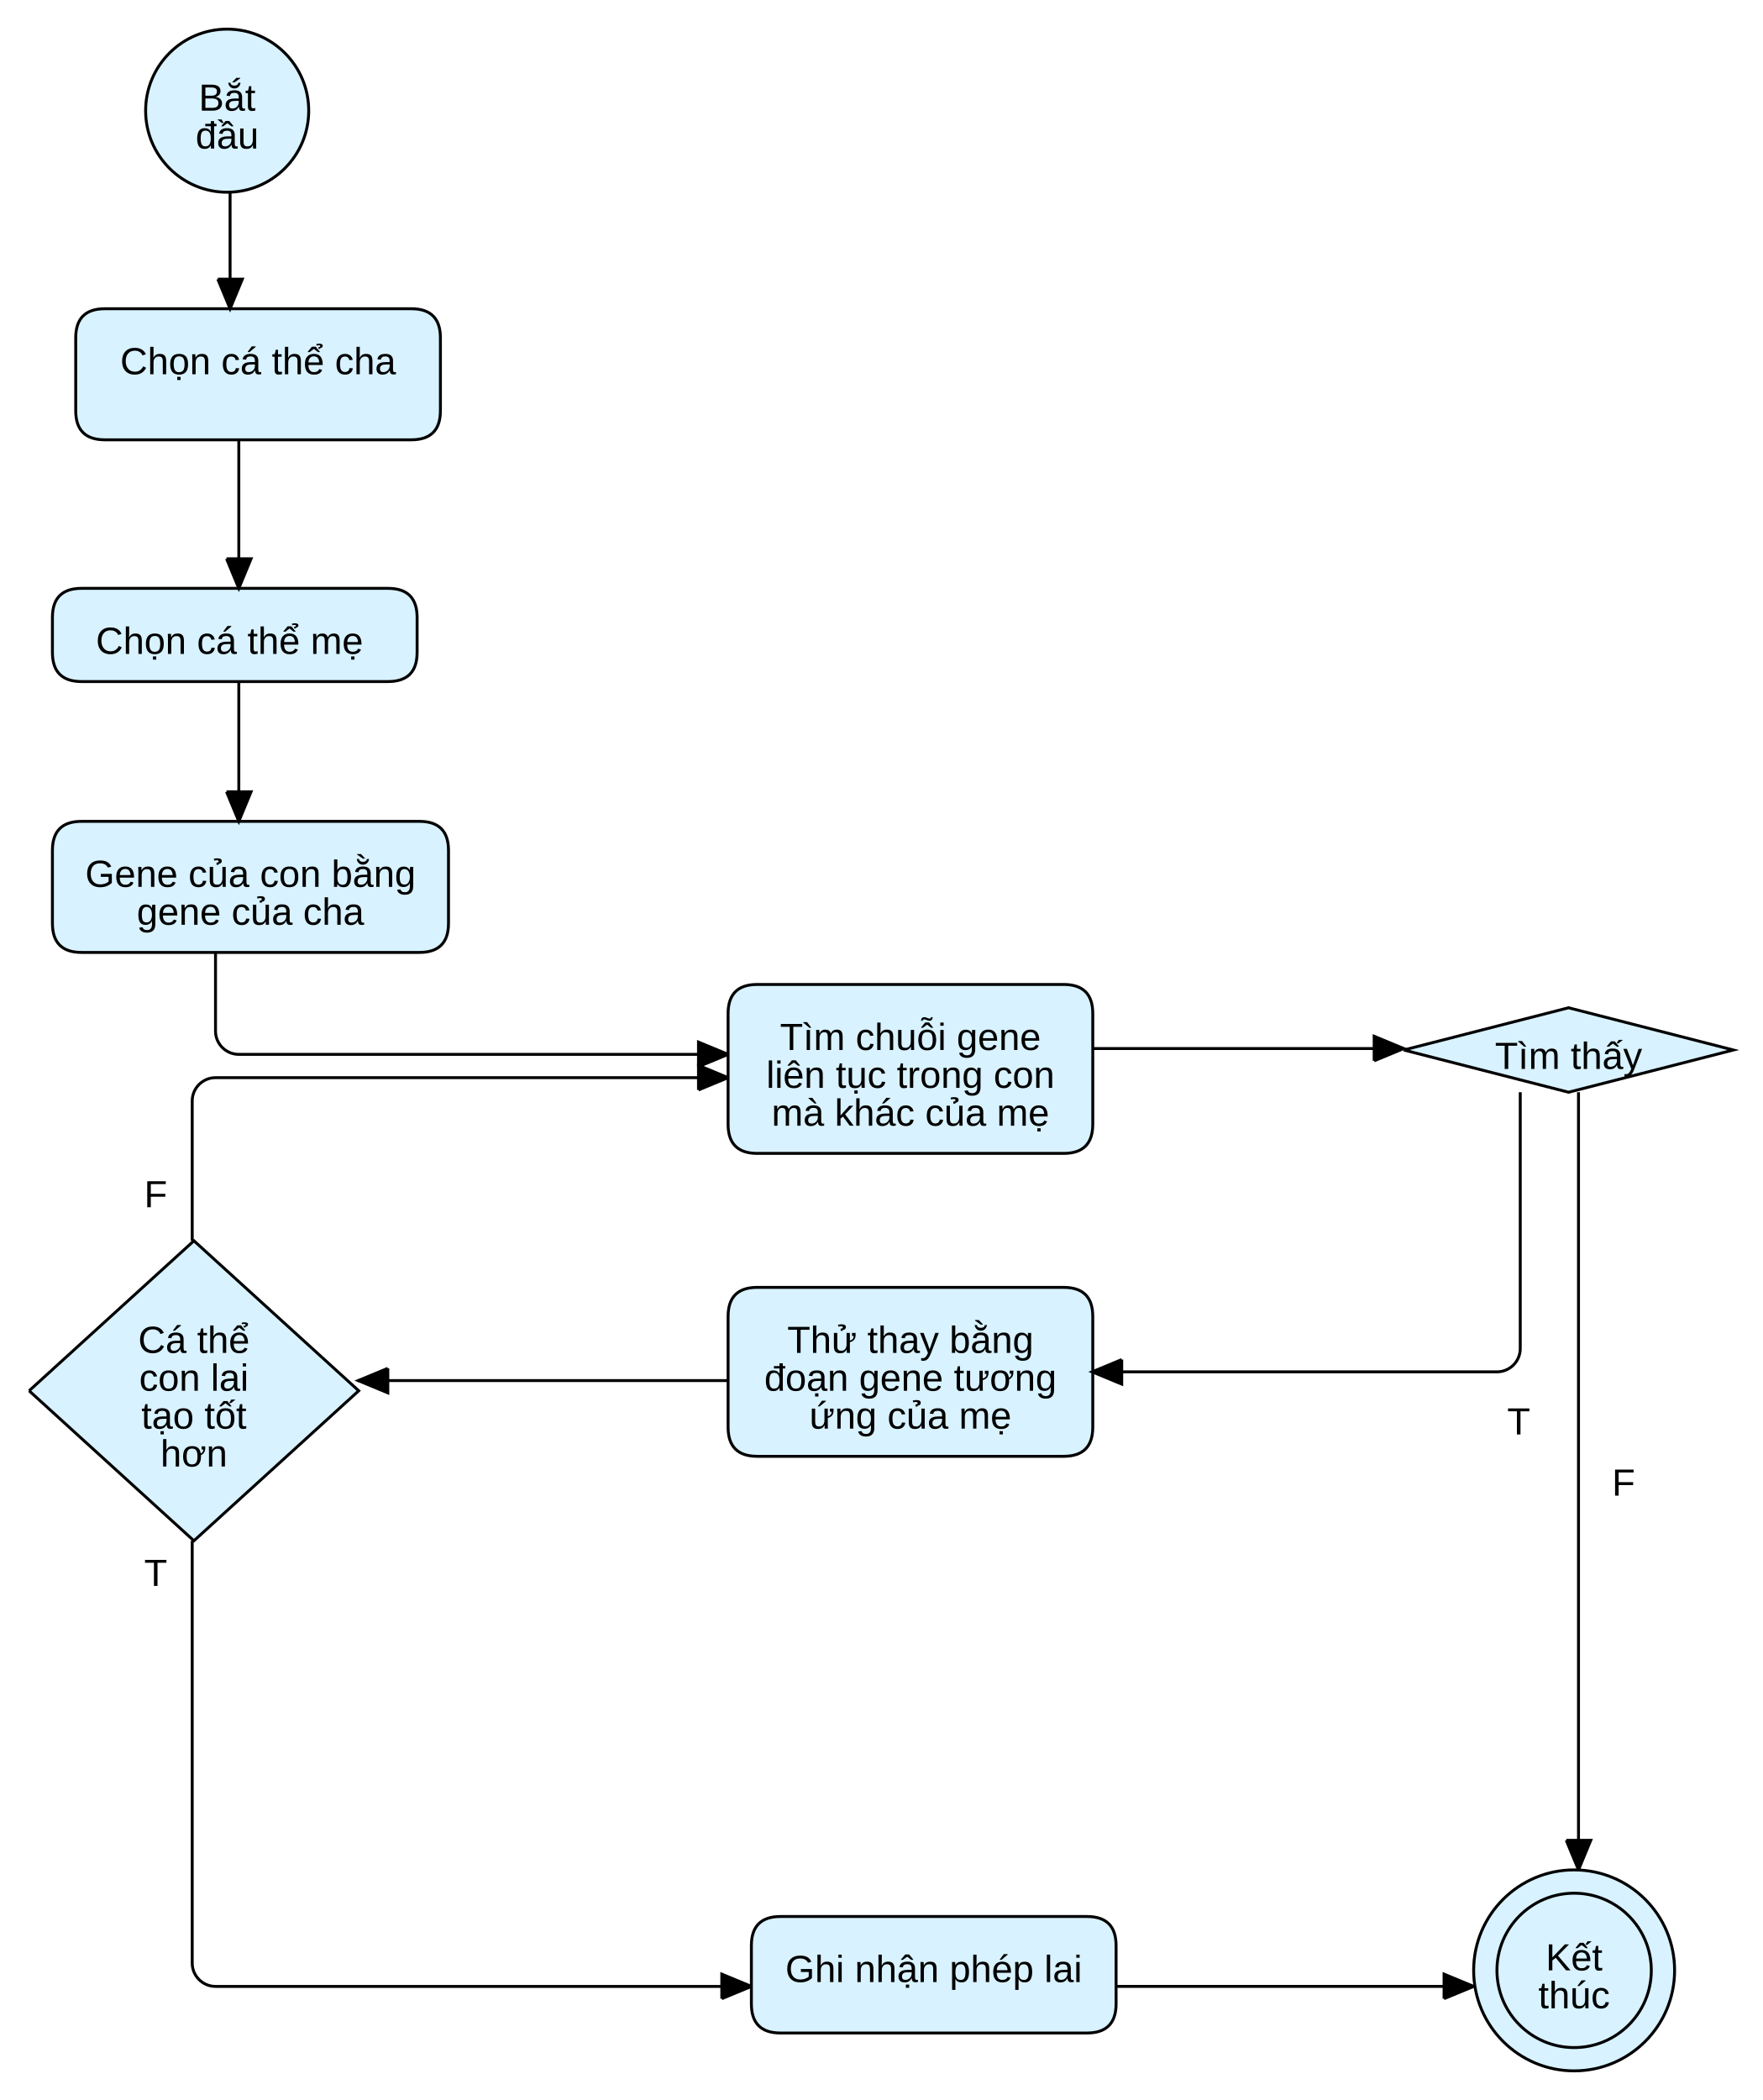
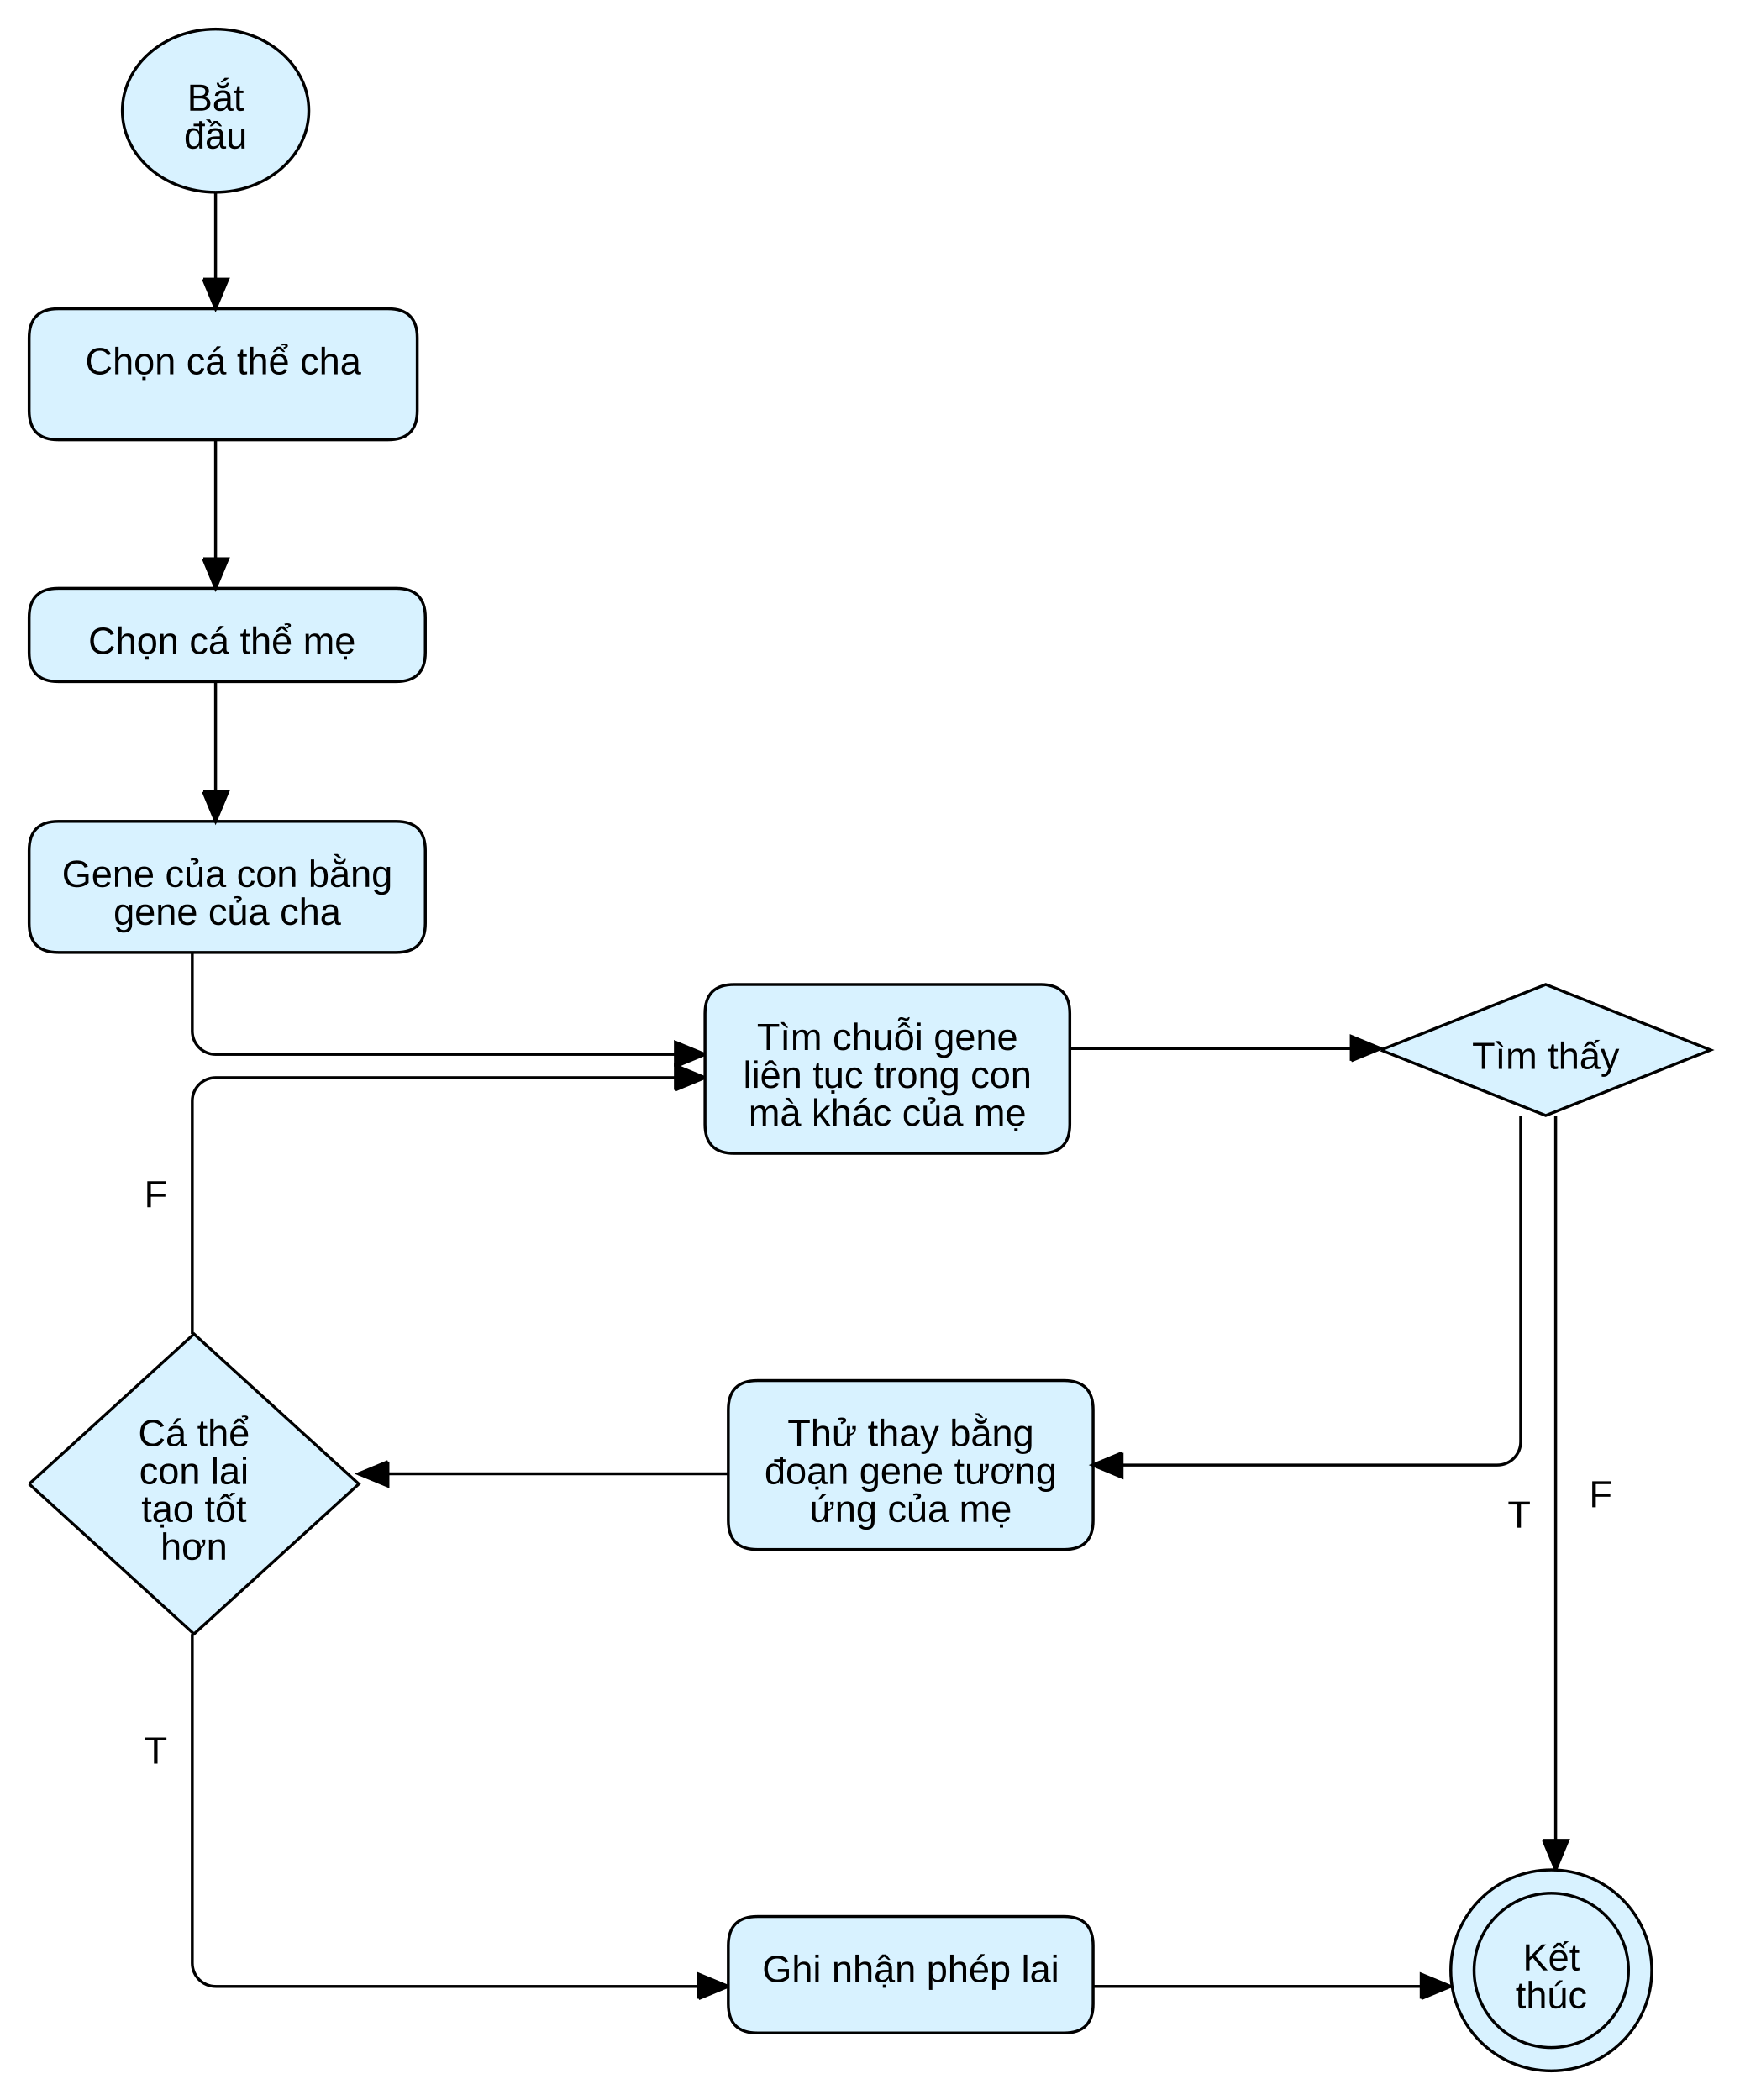
- <svg xmlns="http://www.w3.org/2000/svg" version="1.1" width="605.169" height="721">
+ <svg xmlns="http://www.w3.org/2000/svg" version="1.1" width="597.169" height="721">
  <defs />
  <g>
-     <g transform="translate(-206,-22) scale(1,1)">
-       <path fill="#d8f2ff" stroke="none" d="M 256 60 C 256 44.536 268.536 32 284 32 C 299.464 32 312 44.536 312 60 C 312 75.464 299.464 88 284 88 C 268.536 88 256 75.464 256 60 Z" />
-     </g>
-     <g transform="translate(-206,-22) scale(1,1)">
-       <path fill="none" stroke="#000000" d="M 256 60 C 256 44.536 268.536 32 284 32 C 299.464 32 312 44.536 312 60 C 312 75.464 299.464 88 284 88 C 268.536 88 256 75.464 256 60 Z" stroke-miterlimit="10" />
-     </g>
-     <g transform="translate(-206,-22) scale(1,1)">
-       <g>
-         <path fill="none" stroke="none" />
-         <text fill="#000000" stroke="none" font-family="Arial" font-size="13px" font-style="normal" font-weight="normal" text-decoration="none" x="274.244" y="60">Bắt</text>
-         <text fill="#000000" stroke="none" font-family="Arial" font-size="13px" font-style="normal" font-weight="normal" text-decoration="none" x="273.155" y="73">đầu</text>
-       </g>
-     </g>
-     <g transform="translate(-206,-22) scale(1,1)">
+     <g transform="translate(-214,-22) scale(1,1)">
+       <path fill="#d8f2ff" stroke="none" d="M 256 60 C 256 44.536 270.327 32 288 32 C 305.673 32 320 44.536 320 60 C 320 75.464 305.673 88 288 88 C 270.327 88 256 75.464 256 60 Z" />
+     </g>
+     <g transform="translate(-214,-22) scale(1,1)">
+       <path fill="none" stroke="#000000" d="M 256 60 C 256 44.536 270.327 32 288 32 C 305.673 32 320 44.536 320 60 C 320 75.464 305.673 88 288 88 C 270.327 88 256 75.464 256 60 Z" stroke-miterlimit="10" />
+     </g>
+     <g transform="translate(-214,-22) scale(1,1)">
+       <g>
+         <path fill="none" stroke="none" />
+         <text fill="#000000" stroke="none" font-family="Arial" font-size="13px" font-style="normal" font-weight="normal" text-decoration="none" x="278.244" y="60">Bắt</text>
+         <text fill="#000000" stroke="none" font-family="Arial" font-size="13px" font-style="normal" font-weight="normal" text-decoration="none" x="277.155" y="73">đầu</text>
+       </g>
+     </g>
+     <g transform="translate(-214,-22) scale(1,1)">
      <path fill="#d8f2ff" stroke="none" d="M 234 304 L 350 304 Q 360 304 360 314 L 360 339 Q 360 349 350 349 L 234 349 Q 224 349 224 339 L 224 314 Q 224 304 234 304 Z" />
    </g>
-     <g transform="translate(-206,-22) scale(1,1)">
+     <g transform="translate(-214,-22) scale(1,1)">
      <path fill="none" stroke="#000000" d="M 234 304 L 350 304 Q 360 304 360 314 L 360 339 Q 360 349 350 349 L 234 349 Q 224 349 224 339 L 224 314 Q 224 304 234 304 Z" stroke-miterlimit="10" />
    </g>
-     <g transform="translate(-206,-22) scale(1,1)">
+     <g transform="translate(-214,-22) scale(1,1)">
      <g>
        <path fill="none" stroke="none" />
        <text fill="#000000" stroke="none" font-family="Arial" font-size="13px" font-style="normal" font-weight="normal" text-decoration="none" x="235.261" y="326.5">Gene của con bằng</text>
        <text fill="#000000" stroke="none" font-family="Arial" font-size="13px" font-style="normal" font-weight="normal" text-decoration="none" x="252.968" y="339.5">gene của cha</text>
      </g>
    </g>
-     <g transform="translate(-206,-22) scale(1,1)">
-       <path fill="#d8f2ff" stroke="none" d="M 242 128 L 347.222 128 Q 357.222 128 357.222 138 L 357.222 163 Q 357.222 173 347.222 173 L 242 173 Q 232 173 232 163 L 232 138 Q 232 128 242 128 Z" />
-     </g>
-     <g transform="translate(-206,-22) scale(1,1)">
-       <path fill="none" stroke="#000000" d="M 242 128 L 347.222 128 Q 357.222 128 357.222 138 L 357.222 163 Q 357.222 173 347.222 173 L 242 173 Q 232 173 232 163 L 232 138 Q 232 128 242 128 Z" stroke-miterlimit="10" />
-     </g>
-     <g transform="translate(-206,-22) scale(1,1)">
-       <g>
-         <path fill="none" stroke="none" />
-         <text fill="#000000" stroke="none" font-family="Arial" font-size="13px" font-style="normal" font-weight="normal" text-decoration="none" x="247.273" y="150.5">Chọn cá thể cha</text>
-       </g>
-     </g>
-     <g transform="translate(-206,-22) scale(1,1)">
-       <path fill="#d8f2ff" stroke="none" d="M 234 224 L 339.222 224 Q 349.222 224 349.222 234 L 349.222 246 Q 349.222 256 339.222 256 L 234 256 Q 224 256 224 246 L 224 234 Q 224 224 234 224 Z" />
-     </g>
-     <g transform="translate(-206,-22) scale(1,1)">
-       <path fill="none" stroke="#000000" d="M 234 224 L 339.222 224 Q 349.222 224 349.222 234 L 349.222 246 Q 349.222 256 339.222 256 L 234 256 Q 224 256 224 246 L 224 234 Q 224 224 234 224 Z" stroke-miterlimit="10" />
-     </g>
-     <g transform="translate(-206,-22) scale(1,1)">
-       <g>
-         <path fill="none" stroke="none" />
-         <text fill="#000000" stroke="none" font-family="Arial" font-size="13px" font-style="normal" font-weight="normal" text-decoration="none" x="238.918" y="246.5">Chọn  cá thể mẹ</text>
-       </g>
-     </g>
-     <g transform="translate(-206,-22) scale(1,1)">
-       <path fill="#d8f2ff" stroke="none" d="M 216 499.5 L 272.584 448 L 329.169 499.5 L 272.584 551 L 216 499.5" />
-     </g>
-     <g transform="translate(-206,-22) scale(1,1)">
-       <path fill="none" stroke="#000000" d="M 216 499.5 L 272.584 448 L 329.169 499.5 L 272.584 551 L 216 499.5 L 216 499.5" stroke-miterlimit="10" />
-     </g>
-     <g transform="translate(-206,-22) scale(1,1)">
-       <g>
-         <path fill="none" stroke="none" />
-         <text fill="#000000" stroke="none" font-family="Arial" font-size="13px" font-style="normal" font-weight="normal" text-decoration="none" x="253.434" y="486.5">Cá thể</text>
-         <text fill="#000000" stroke="none" font-family="Arial" font-size="13px" font-style="normal" font-weight="normal" text-decoration="none" x="253.795" y="499.5">con lai</text>
-         <text fill="#000000" stroke="none" font-family="Arial" font-size="13px" font-style="normal" font-weight="normal" text-decoration="none" x="254.516" y="512.5">tạo tốt</text>
-         <text fill="#000000" stroke="none" font-family="Arial" font-size="13px" font-style="normal" font-weight="normal" text-decoration="none" x="261.092" y="525.5">hơn</text>
-       </g>
-     </g>
-     <g transform="translate(-206,-22) scale(1,1)">
+     <g transform="translate(-214,-22) scale(1,1)">
+       <path fill="#d8f2ff" stroke="none" d="M 234 128 L 347.222 128 Q 357.222 128 357.222 138 L 357.222 163 Q 357.222 173 347.222 173 L 234 173 Q 224 173 224 163 L 224 138 Q 224 128 234 128 Z" />
+     </g>
+     <g transform="translate(-214,-22) scale(1,1)">
+       <path fill="none" stroke="#000000" d="M 234 128 L 347.222 128 Q 357.222 128 357.222 138 L 357.222 163 Q 357.222 173 347.222 173 L 234 173 Q 224 173 224 163 L 224 138 Q 224 128 234 128 Z" stroke-miterlimit="10" />
+     </g>
+     <g transform="translate(-214,-22) scale(1,1)">
+       <g>
+         <path fill="none" stroke="none" />
+         <text fill="#000000" stroke="none" font-family="Arial" font-size="13px" font-style="normal" font-weight="normal" text-decoration="none" x="243.273" y="150.5">Chọn cá thể cha</text>
+       </g>
+     </g>
+     <g transform="translate(-214,-22) scale(1,1)">
+       <path fill="#d8f2ff" stroke="none" d="M 234 224 L 350 224 Q 360 224 360 234 L 360 246 Q 360 256 350 256 L 234 256 Q 224 256 224 246 L 224 234 Q 224 224 234 224 Z" />
+     </g>
+     <g transform="translate(-214,-22) scale(1,1)">
+       <path fill="none" stroke="#000000" d="M 234 224 L 350 224 Q 360 224 360 234 L 360 246 Q 360 256 350 256 L 234 256 Q 224 256 224 246 L 224 234 Q 224 224 234 224 Z" stroke-miterlimit="10" />
+     </g>
+     <g transform="translate(-214,-22) scale(1,1)">
+       <g>
+         <path fill="none" stroke="none" />
+         <text fill="#000000" stroke="none" font-family="Arial" font-size="13px" font-style="normal" font-weight="normal" text-decoration="none" x="244.307" y="246.5">Chọn  cá thể mẹ</text>
+       </g>
+     </g>
+     <g transform="translate(-214,-22) scale(1,1)">
+       <path fill="#d8f2ff" stroke="none" d="M 224 531.5 L 280.584 480 L 337.169 531.5 L 280.584 583 L 224 531.5" />
+     </g>
+     <g transform="translate(-214,-22) scale(1,1)">
+       <path fill="none" stroke="#000000" d="M 224 531.5 L 280.584 480 L 337.169 531.5 L 280.584 583 L 224 531.5 L 224 531.5" stroke-miterlimit="10" />
+     </g>
+     <g transform="translate(-214,-22) scale(1,1)">
+       <g>
+         <path fill="none" stroke="none" />
+         <text fill="#000000" stroke="none" font-family="Arial" font-size="13px" font-style="normal" font-weight="normal" text-decoration="none" x="261.434" y="518.5">Cá thể</text>
+         <text fill="#000000" stroke="none" font-family="Arial" font-size="13px" font-style="normal" font-weight="normal" text-decoration="none" x="261.795" y="531.5">con lai</text>
+         <text fill="#000000" stroke="none" font-family="Arial" font-size="13px" font-style="normal" font-weight="normal" text-decoration="none" x="262.516" y="544.5">tạo tốt</text>
+         <text fill="#000000" stroke="none" font-family="Arial" font-size="13px" font-style="normal" font-weight="normal" text-decoration="none" x="269.092" y="557.5">hơn</text>
+       </g>
+     </g>
+     <g transform="translate(-214,-22) scale(1,1)">
      <path fill="none" stroke="#000000" d="M 288 173 L 288 224" stroke-miterlimit="10" />
    </g>
-     <g transform="translate(-206,-22) scale(1,1)">
+     <g transform="translate(-214,-22) scale(1,1)">
      <path fill="#000000" stroke="none" d="M 283.79 213.837 L 288 224 L 292.21 213.837" />
    </g>
-     <g transform="translate(-206,-22) scale(1,1)">
+     <g transform="translate(-214,-22) scale(1,1)">
      <path fill="none" stroke="#000000" d="M 283.79 213.837 L 288 224 L 292.21 213.837 L 283.79 213.837" stroke-miterlimit="10" />
    </g>
-     <g transform="translate(-206,-22) scale(1,1)">
+     <g transform="translate(-214,-22) scale(1,1)">
      <path fill="none" stroke="#000000" d="M 288 256 L 288 304" stroke-miterlimit="10" />
    </g>
-     <g transform="translate(-206,-22) scale(1,1)">
+     <g transform="translate(-214,-22) scale(1,1)">
      <path fill="#000000" stroke="none" d="M 283.79 293.837 L 288 304 L 292.21 293.837" />
    </g>
-     <g transform="translate(-206,-22) scale(1,1)">
+     <g transform="translate(-214,-22) scale(1,1)">
      <path fill="none" stroke="#000000" d="M 283.79 293.837 L 288 304 L 292.21 293.837 L 283.79 293.837" stroke-miterlimit="10" />
    </g>
-     <g transform="translate(-206,-22) scale(1,1)">
+     <g transform="translate(-214,-22) scale(1,1)">
      <path fill="none" stroke="#000000" d="M 280 349 L 280 376 M 280 376 A 8 8 0 0 0 288 384 L 456 384" stroke-miterlimit="10" />
    </g>
-     <g transform="translate(-206,-22) scale(1,1)">
+     <g transform="translate(-214,-22) scale(1,1)">
      <path fill="#000000" stroke="none" d="M 445.837 388.21 L 456 384 L 445.837 379.79" />
    </g>
-     <g transform="translate(-206,-22) scale(1,1)">
+     <g transform="translate(-214,-22) scale(1,1)">
      <path fill="none" stroke="#000000" d="M 445.837 388.21 L 456 384 L 445.837 379.79 L 445.837 388.21" stroke-miterlimit="10" />
    </g>
-     <g transform="translate(-206,-22) scale(1,1)">
-       <path fill="none" stroke="#000000" d="M 272 448 L 272 400 M 272 400 A 8 8 0 0 1 280 392 L 456 392" stroke-miterlimit="10" />
-     </g>
-     <g transform="translate(-206,-22) scale(1,1)">
+     <g transform="translate(-214,-22) scale(1,1)">
+       <path fill="none" stroke="#000000" d="M 280 480 L 280 400 M 280 400 A 8 8 0 0 1 288 392 L 456 392" stroke-miterlimit="10" />
+     </g>
+     <g transform="translate(-214,-22) scale(1,1)">
      <path fill="#000000" stroke="none" d="M 445.837 396.21 L 456 392 L 445.837 387.79" />
    </g>
-     <g transform="translate(-206,-22) scale(1,1)">
+     <g transform="translate(-214,-22) scale(1,1)">
      <path fill="none" stroke="#000000" d="M 445.837 396.21 L 456 392 L 445.837 387.79 L 445.837 396.21" stroke-miterlimit="10" />
    </g>
-     <g transform="translate(-206,-22) scale(1,1)">
-       <g>
-         <path fill="none" stroke="none" />
-         <text fill="#000000" stroke="none" font-family="Arial" font-size="13px" font-style="normal" font-weight="normal" text-decoration="none" x="255.5" y="436.5">F</text>
-       </g>
-     </g>
-     <g transform="translate(-206,-22) scale(1,1)">
-       <path fill="none" stroke="#000000" d="M 272 551 L 272 696 M 272 696 A 8 8 0 0 0 280 704 L 464 704" stroke-miterlimit="10" />
-     </g>
-     <g transform="translate(-206,-22) scale(1,1)">
+     <g transform="translate(-214,-22) scale(1,1)">
+       <g>
+         <path fill="none" stroke="none" />
+         <text fill="#000000" stroke="none" font-family="Arial" font-size="13px" font-style="normal" font-weight="normal" text-decoration="none" x="263.5" y="436.5">F</text>
+       </g>
+     </g>
+     <g transform="translate(-214,-22) scale(1,1)">
+       <path fill="none" stroke="#000000" d="M 280 583 L 280 696 M 280 696 A 8 8 0 0 0 288 704 L 464 704" stroke-miterlimit="10" />
+     </g>
+     <g transform="translate(-214,-22) scale(1,1)">
      <path fill="#000000" stroke="none" d="M 453.837 708.21 L 464 704 L 453.837 699.79" />
    </g>
-     <g transform="translate(-206,-22) scale(1,1)">
+     <g transform="translate(-214,-22) scale(1,1)">
      <path fill="none" stroke="#000000" d="M 453.837 708.21 L 464 704 L 453.837 699.79 L 453.837 708.21" stroke-miterlimit="10" />
    </g>
-     <g transform="translate(-206,-22) scale(1,1)">
-       <g>
-         <path fill="none" stroke="none" />
-         <text fill="#000000" stroke="none" font-family="Arial" font-size="13px" font-style="normal" font-weight="normal" text-decoration="none" x="255.5" y="566.5">T</text>
-       </g>
-     </g>
-     <g transform="translate(-206,-22) scale(1,1)">
+     <g transform="translate(-214,-22) scale(1,1)">
+       <g>
+         <path fill="none" stroke="none" />
+         <text fill="#000000" stroke="none" font-family="Arial" font-size="13px" font-style="normal" font-weight="normal" text-decoration="none" x="263.5" y="627.5">T</text>
+       </g>
+     </g>
+     <g transform="translate(-214,-22) scale(1,1)">
      <path fill="#d8f2ff" stroke="none" d="M 474 680 L 579.222 680 Q 589.222 680 589.222 690 L 589.222 710 Q 589.222 720 579.222 720 L 474 720 Q 464 720 464 710 L 464 690 Q 464 680 474 680 Z" />
    </g>
-     <g transform="translate(-206,-22) scale(1,1)">
+     <g transform="translate(-214,-22) scale(1,1)">
      <path fill="none" stroke="#000000" d="M 474 680 L 579.222 680 Q 589.222 680 589.222 690 L 589.222 710 Q 589.222 720 579.222 720 L 474 720 Q 464 720 464 710 L 464 690 Q 464 680 474 680 Z" stroke-miterlimit="10" />
    </g>
-     <g transform="translate(-206,-22) scale(1,1)">
+     <g transform="translate(-214,-22) scale(1,1)">
      <g>
        <path fill="none" stroke="none" />
        <text fill="#000000" stroke="none" font-family="Arial" font-size="13px" font-style="normal" font-weight="normal" text-decoration="none" x="475.655" y="702.5">Ghi nhận phép lai</text>
      </g>
    </g>
-     <g transform="translate(-206,-22) scale(1,1)">
+     <g transform="translate(-214,-22) scale(1,1)">
      <path fill="none" stroke="#000000" d="M 589 704 L 712 704" stroke-miterlimit="10" />
    </g>
-     <g transform="translate(-206,-22) scale(1,1)">
+     <g transform="translate(-214,-22) scale(1,1)">
      <path fill="#000000" stroke="none" d="M 701.837 708.21 L 712 704 L 701.837 699.79" />
    </g>
-     <g transform="translate(-206,-22) scale(1,1)">
+     <g transform="translate(-214,-22) scale(1,1)">
      <path fill="none" stroke="#000000" d="M 701.837 708.21 L 712 704 L 701.837 699.79 L 701.837 708.21" stroke-miterlimit="10" />
    </g>
-     <g transform="translate(-206,-22) scale(1,1)">
-       <path fill="none" stroke="#000000" d="M 285 88 L 285 128" stroke-miterlimit="10" />
-     </g>
-     <g transform="translate(-206,-22) scale(1,1)">
-       <path fill="#000000" stroke="none" d="M 280.79 117.837 L 285 128 L 289.21 117.837" />
-     </g>
-     <g transform="translate(-206,-22) scale(1,1)">
-       <path fill="none" stroke="#000000" d="M 280.79 117.837 L 285 128 L 289.21 117.837 L 280.79 117.837" stroke-miterlimit="10" />
-     </g>
-     <g transform="translate(-206,-22) scale(1,1)">
+     <g transform="translate(-214,-22) scale(1,1)">
+       <path fill="none" stroke="#000000" d="M 288 88 L 288 128" stroke-miterlimit="10" />
+     </g>
+     <g transform="translate(-214,-22) scale(1,1)">
+       <path fill="#000000" stroke="none" d="M 283.79 117.837 L 288 128 L 292.21 117.837" />
+     </g>
+     <g transform="translate(-214,-22) scale(1,1)">
+       <path fill="none" stroke="#000000" d="M 283.79 117.837 L 288 128 L 292.21 117.837 L 283.79 117.837" stroke-miterlimit="10" />
+     </g>
+     <g transform="translate(-214,-22) scale(1,1)">
      <path fill="#d8f2ff" stroke="none" d="M 466 360 L 571.222 360 Q 581.222 360 581.222 370 L 581.222 408 Q 581.222 418 571.222 418 L 466 418 Q 456 418 456 408 L 456 370 Q 456 360 466 360 Z" />
    </g>
-     <g transform="translate(-206,-22) scale(1,1)">
+     <g transform="translate(-214,-22) scale(1,1)">
      <path fill="none" stroke="#000000" d="M 466 360 L 571.222 360 Q 581.222 360 581.222 370 L 581.222 408 Q 581.222 418 571.222 418 L 466 418 Q 456 418 456 408 L 456 370 Q 456 360 466 360 Z" stroke-miterlimit="10" />
    </g>
-     <g transform="translate(-206,-22) scale(1,1)">
+     <g transform="translate(-214,-22) scale(1,1)">
      <g>
        <path fill="none" stroke="none" />
        <text fill="#000000" stroke="none" font-family="Arial" font-size="13px" font-style="normal" font-weight="normal" text-decoration="none" x="473.809" y="382.5">Tìm chuỗi gene</text>
        <text fill="#000000" stroke="none" font-family="Arial" font-size="13px" font-style="normal" font-weight="normal" text-decoration="none" x="469.109" y="395.5">liên tục trong con</text>
        <text fill="#000000" stroke="none" font-family="Arial" font-size="13px" font-style="normal" font-weight="normal" text-decoration="none" x="470.924" y="408.5">mà khác của mẹ</text>
      </g>
    </g>
-     <g transform="translate(-206,-22) scale(1,1)">
-       <path fill="#d8f2ff" stroke="none" d="M 466 464 L 571.222 464 Q 581.222 464 581.222 474 L 581.222 512 Q 581.222 522 571.222 522 L 466 522 Q 456 522 456 512 L 456 474 Q 456 464 466 464 Z" />
-     </g>
-     <g transform="translate(-206,-22) scale(1,1)">
-       <path fill="none" stroke="#000000" d="M 466 464 L 571.222 464 Q 581.222 464 581.222 474 L 581.222 512 Q 581.222 522 571.222 522 L 466 522 Q 456 522 456 512 L 456 474 Q 456 464 466 464 Z" stroke-miterlimit="10" />
-     </g>
-     <g transform="translate(-206,-22) scale(1,1)">
-       <g>
-         <path fill="none" stroke="none" />
-         <text fill="#000000" stroke="none" font-family="Arial" font-size="13px" font-style="normal" font-weight="normal" text-decoration="none" x="476.316" y="486.5">Thử thay bằng</text>
-         <text fill="#000000" stroke="none" font-family="Arial" font-size="13px" font-style="normal" font-weight="normal" text-decoration="none" x="468.429" y="499.5">đoạn gene tương</text>
-         <text fill="#000000" stroke="none" font-family="Arial" font-size="13px" font-style="normal" font-weight="normal" text-decoration="none" x="483.908" y="512.5">ứng của mẹ</text>
-       </g>
-     </g>
-     <g transform="translate(-206,-22) scale(1,1)">
+     <g transform="translate(-214,-22) scale(1,1)">
+       <path fill="#d8f2ff" stroke="none" d="M 474 496 L 579.222 496 Q 589.222 496 589.222 506 L 589.222 544 Q 589.222 554 579.222 554 L 474 554 Q 464 554 464 544 L 464 506 Q 464 496 474 496 Z" />
+     </g>
+     <g transform="translate(-214,-22) scale(1,1)">
+       <path fill="none" stroke="#000000" d="M 474 496 L 579.222 496 Q 589.222 496 589.222 506 L 589.222 544 Q 589.222 554 579.222 554 L 474 554 Q 464 554 464 544 L 464 506 Q 464 496 474 496 Z" stroke-miterlimit="10" />
+     </g>
+     <g transform="translate(-214,-22) scale(1,1)">
+       <g>
+         <path fill="none" stroke="none" />
+         <text fill="#000000" stroke="none" font-family="Arial" font-size="13px" font-style="normal" font-weight="normal" text-decoration="none" x="484.316" y="518.5">Thử thay bằng</text>
+         <text fill="#000000" stroke="none" font-family="Arial" font-size="13px" font-style="normal" font-weight="normal" text-decoration="none" x="476.429" y="531.5">đoạn gene tương</text>
+         <text fill="#000000" stroke="none" font-family="Arial" font-size="13px" font-style="normal" font-weight="normal" text-decoration="none" x="491.908" y="544.5">ứng của mẹ</text>
+       </g>
+     </g>
+     <g transform="translate(-214,-22) scale(1,1)">
      <path fill="none" stroke="#000000" d="M 581 382 L 688 382" stroke-miterlimit="10" />
    </g>
-     <g transform="translate(-206,-22) scale(1,1)">
+     <g transform="translate(-214,-22) scale(1,1)">
      <path fill="#000000" stroke="none" d="M 677.837 386.21 L 688 382 L 677.837 377.79" />
    </g>
-     <g transform="translate(-206,-22) scale(1,1)">
+     <g transform="translate(-214,-22) scale(1,1)">
      <path fill="none" stroke="#000000" d="M 677.837 386.21 L 688 382 L 677.837 377.79 L 677.837 386.21" stroke-miterlimit="10" />
    </g>
-     <g transform="translate(-206,-22) scale(1,1)">
-       <path fill="#d8f2ff" stroke="none" d="M 688 382.5 L 744.584 368 L 801.169 382.5 L 744.584 397 L 688 382.5" />
-     </g>
-     <g transform="translate(-206,-22) scale(1,1)">
-       <path fill="none" stroke="#000000" d="M 688 382.5 L 744.584 368 L 801.169 382.5 L 744.584 397 L 688 382.5 L 688 382.5" stroke-miterlimit="10" />
-     </g>
-     <g transform="translate(-206,-22) scale(1,1)">
+     <g transform="translate(-214,-22) scale(1,1)">
+       <path fill="#d8f2ff" stroke="none" d="M 688 382.5 L 744.584 360 L 801.169 382.5 L 744.584 405 L 688 382.5" />
+     </g>
+     <g transform="translate(-214,-22) scale(1,1)">
+       <path fill="none" stroke="#000000" d="M 688 382.5 L 744.584 360 L 801.169 382.5 L 744.584 405 L 688 382.5 L 688 382.5" stroke-miterlimit="10" />
+     </g>
+     <g transform="translate(-214,-22) scale(1,1)">
      <g>
        <path fill="none" stroke="none" />
        <text fill="#000000" stroke="none" font-family="Arial" font-size="13px" font-style="normal" font-weight="normal" text-decoration="none" x="719.302" y="389">Tìm thấy</text>
      </g>
    </g>
-     <g transform="translate(-206,-22) scale(1,1)">
-       <path fill="none" stroke="#000000" d="M 728 397 L 728 485 M 728 485 A 8 8 0 0 1 720 493 L 581 493" stroke-miterlimit="10" />
-     </g>
-     <g transform="translate(-206,-22) scale(1,1)">
-       <path fill="#000000" stroke="none" d="M 591.163 488.79 L 581 493 L 591.163 497.21" />
-     </g>
-     <g transform="translate(-206,-22) scale(1,1)">
-       <path fill="none" stroke="#000000" d="M 591.163 488.79 L 581 493 L 591.163 497.21 L 591.163 488.79" stroke-miterlimit="10" />
-     </g>
-     <g transform="translate(-206,-22) scale(1,1)">
-       <g>
-         <path fill="none" stroke="none" />
-         <text fill="#000000" stroke="none" font-family="Arial" font-size="13px" font-style="normal" font-weight="normal" text-decoration="none" x="723.5" y="514.5">T</text>
-       </g>
-     </g>
-     <g transform="translate(-206,-22) scale(1,1)">
-       <path fill="none" stroke="#000000" d="M 456 496 L 329 496" stroke-miterlimit="10" />
-     </g>
-     <g transform="translate(-206,-22) scale(1,1)">
-       <path fill="#000000" stroke="none" d="M 339.163 491.79 L 329 496 L 339.163 500.21" />
-     </g>
-     <g transform="translate(-206,-22) scale(1,1)">
-       <path fill="none" stroke="#000000" d="M 339.163 491.79 L 329 496 L 339.163 500.21 L 339.163 491.79" stroke-miterlimit="10" />
-     </g>
-     <g transform="translate(-206,-22) scale(1,1)">
-       <path fill="none" stroke="#000000" d="M 748 397 L 748 664" stroke-miterlimit="10" />
-     </g>
-     <g transform="translate(-206,-22) scale(1,1)">
+     <g transform="translate(-214,-22) scale(1,1)">
+       <path fill="none" stroke="#000000" d="M 736 405 L 736 517 M 736 517 A 8 8 0 0 1 728 525 L 589 525" stroke-miterlimit="10" />
+     </g>
+     <g transform="translate(-214,-22) scale(1,1)">
+       <path fill="#000000" stroke="none" d="M 599.163 520.79 L 589 525 L 599.163 529.21" />
+     </g>
+     <g transform="translate(-214,-22) scale(1,1)">
+       <path fill="none" stroke="#000000" d="M 599.163 520.79 L 589 525 L 599.163 529.21 L 599.163 520.79" stroke-miterlimit="10" />
+     </g>
+     <g transform="translate(-214,-22) scale(1,1)">
+       <g>
+         <path fill="none" stroke="none" />
+         <text fill="#000000" stroke="none" font-family="Arial" font-size="13px" font-style="normal" font-weight="normal" text-decoration="none" x="731.5" y="546.5">T</text>
+       </g>
+     </g>
+     <g transform="translate(-214,-22) scale(1,1)">
+       <path fill="none" stroke="#000000" d="M 464 528 L 337 528" stroke-miterlimit="10" />
+     </g>
+     <g transform="translate(-214,-22) scale(1,1)">
+       <path fill="#000000" stroke="none" d="M 347.163 523.79 L 337 528 L 347.163 532.21" />
+     </g>
+     <g transform="translate(-214,-22) scale(1,1)">
+       <path fill="none" stroke="#000000" d="M 347.163 523.79 L 337 528 L 347.163 532.21 L 347.163 523.79" stroke-miterlimit="10" />
+     </g>
+     <g transform="translate(-214,-22) scale(1,1)">
+       <path fill="none" stroke="#000000" d="M 748 405 L 748 664" stroke-miterlimit="10" />
+     </g>
+     <g transform="translate(-214,-22) scale(1,1)">
      <path fill="#000000" stroke="none" d="M 743.79 653.837 L 748 664 L 752.21 653.837" />
    </g>
-     <g transform="translate(-206,-22) scale(1,1)">
+     <g transform="translate(-214,-22) scale(1,1)">
      <path fill="none" stroke="#000000" d="M 743.79 653.837 L 748 664 L 752.21 653.837 L 743.79 653.837" stroke-miterlimit="10" />
    </g>
-     <g transform="translate(-206,-22) scale(1,1)">
-       <g>
-         <path fill="none" stroke="none" />
-         <text fill="#000000" stroke="none" font-family="Arial" font-size="13px" font-style="normal" font-weight="normal" text-decoration="none" x="759.5" y="535.5">F</text>
-       </g>
-     </g>
-     <g transform="translate(-206,-22) scale(1,1)">
+     <g transform="translate(-214,-22) scale(1,1)">
+       <g>
+         <path fill="none" stroke="none" />
+         <text fill="#000000" stroke="none" font-family="Arial" font-size="13px" font-style="normal" font-weight="normal" text-decoration="none" x="759.5" y="539.5">F</text>
+       </g>
+     </g>
+     <g transform="translate(-214,-22) scale(1,1)">
      <path fill="#d8f2ff" stroke="none" d="M 712 698.5 C 712 679.446 727.446 664 746.5 664 C 765.554 664 781 679.446 781 698.5 C 781 717.554 765.554 733 746.5 733 C 727.446 733 712 717.554 712 698.5 Z" />
    </g>
-     <g transform="translate(-206,-22) scale(1,1)">
+     <g transform="translate(-214,-22) scale(1,1)">
      <path fill="none" stroke="#000000" d="M 712 698.5 C 712 679.446 727.446 664 746.5 664 C 765.554 664 781 679.446 781 698.5 C 781 717.554 765.554 733 746.5 733 C 727.446 733 712 717.554 712 698.5 Z" stroke-miterlimit="10" />
    </g>
-     <g transform="translate(-206,-22) scale(1,1)">
-       <g>
-         <path fill="none" stroke="none" />
-       </g>
-     </g>
-     <g transform="translate(-206,-22) scale(1,1)">
+     <g transform="translate(-214,-22) scale(1,1)">
+       <g>
+         <path fill="none" stroke="none" />
+       </g>
+     </g>
+     <g transform="translate(-214,-22) scale(1,1)">
      <path fill="#d8f2ff" stroke="none" d="M 720 698.5 C 720 683.864 731.864 672 746.5 672 C 761.136 672 773 683.864 773 698.5 C 773 713.136 761.136 725 746.5 725 C 731.864 725 720 713.136 720 698.5 Z" />
    </g>
-     <g transform="translate(-206,-22) scale(1,1)">
+     <g transform="translate(-214,-22) scale(1,1)">
      <path fill="none" stroke="#000000" d="M 720 698.5 C 720 683.864 731.864 672 746.5 672 C 761.136 672 773 683.864 773 698.5 C 773 713.136 761.136 725 746.5 725 C 731.864 725 720 713.136 720 698.5 Z" stroke-miterlimit="10" />
    </g>
-     <g transform="translate(-206,-22) scale(1,1)">
+     <g transform="translate(-214,-22) scale(1,1)">
      <g>
        <path fill="none" stroke="none" />
        <text fill="#000000" stroke="none" font-family="Arial" font-size="13px" font-style="normal" font-weight="normal" text-decoration="none" x="736.744" y="698.5">Kết</text>
        <text fill="#000000" stroke="none" font-family="Arial" font-size="13px" font-style="normal" font-weight="normal" text-decoration="none" x="734.214" y="711.5">thúc</text>
      </g>
    </g>
  </g>
</svg>
